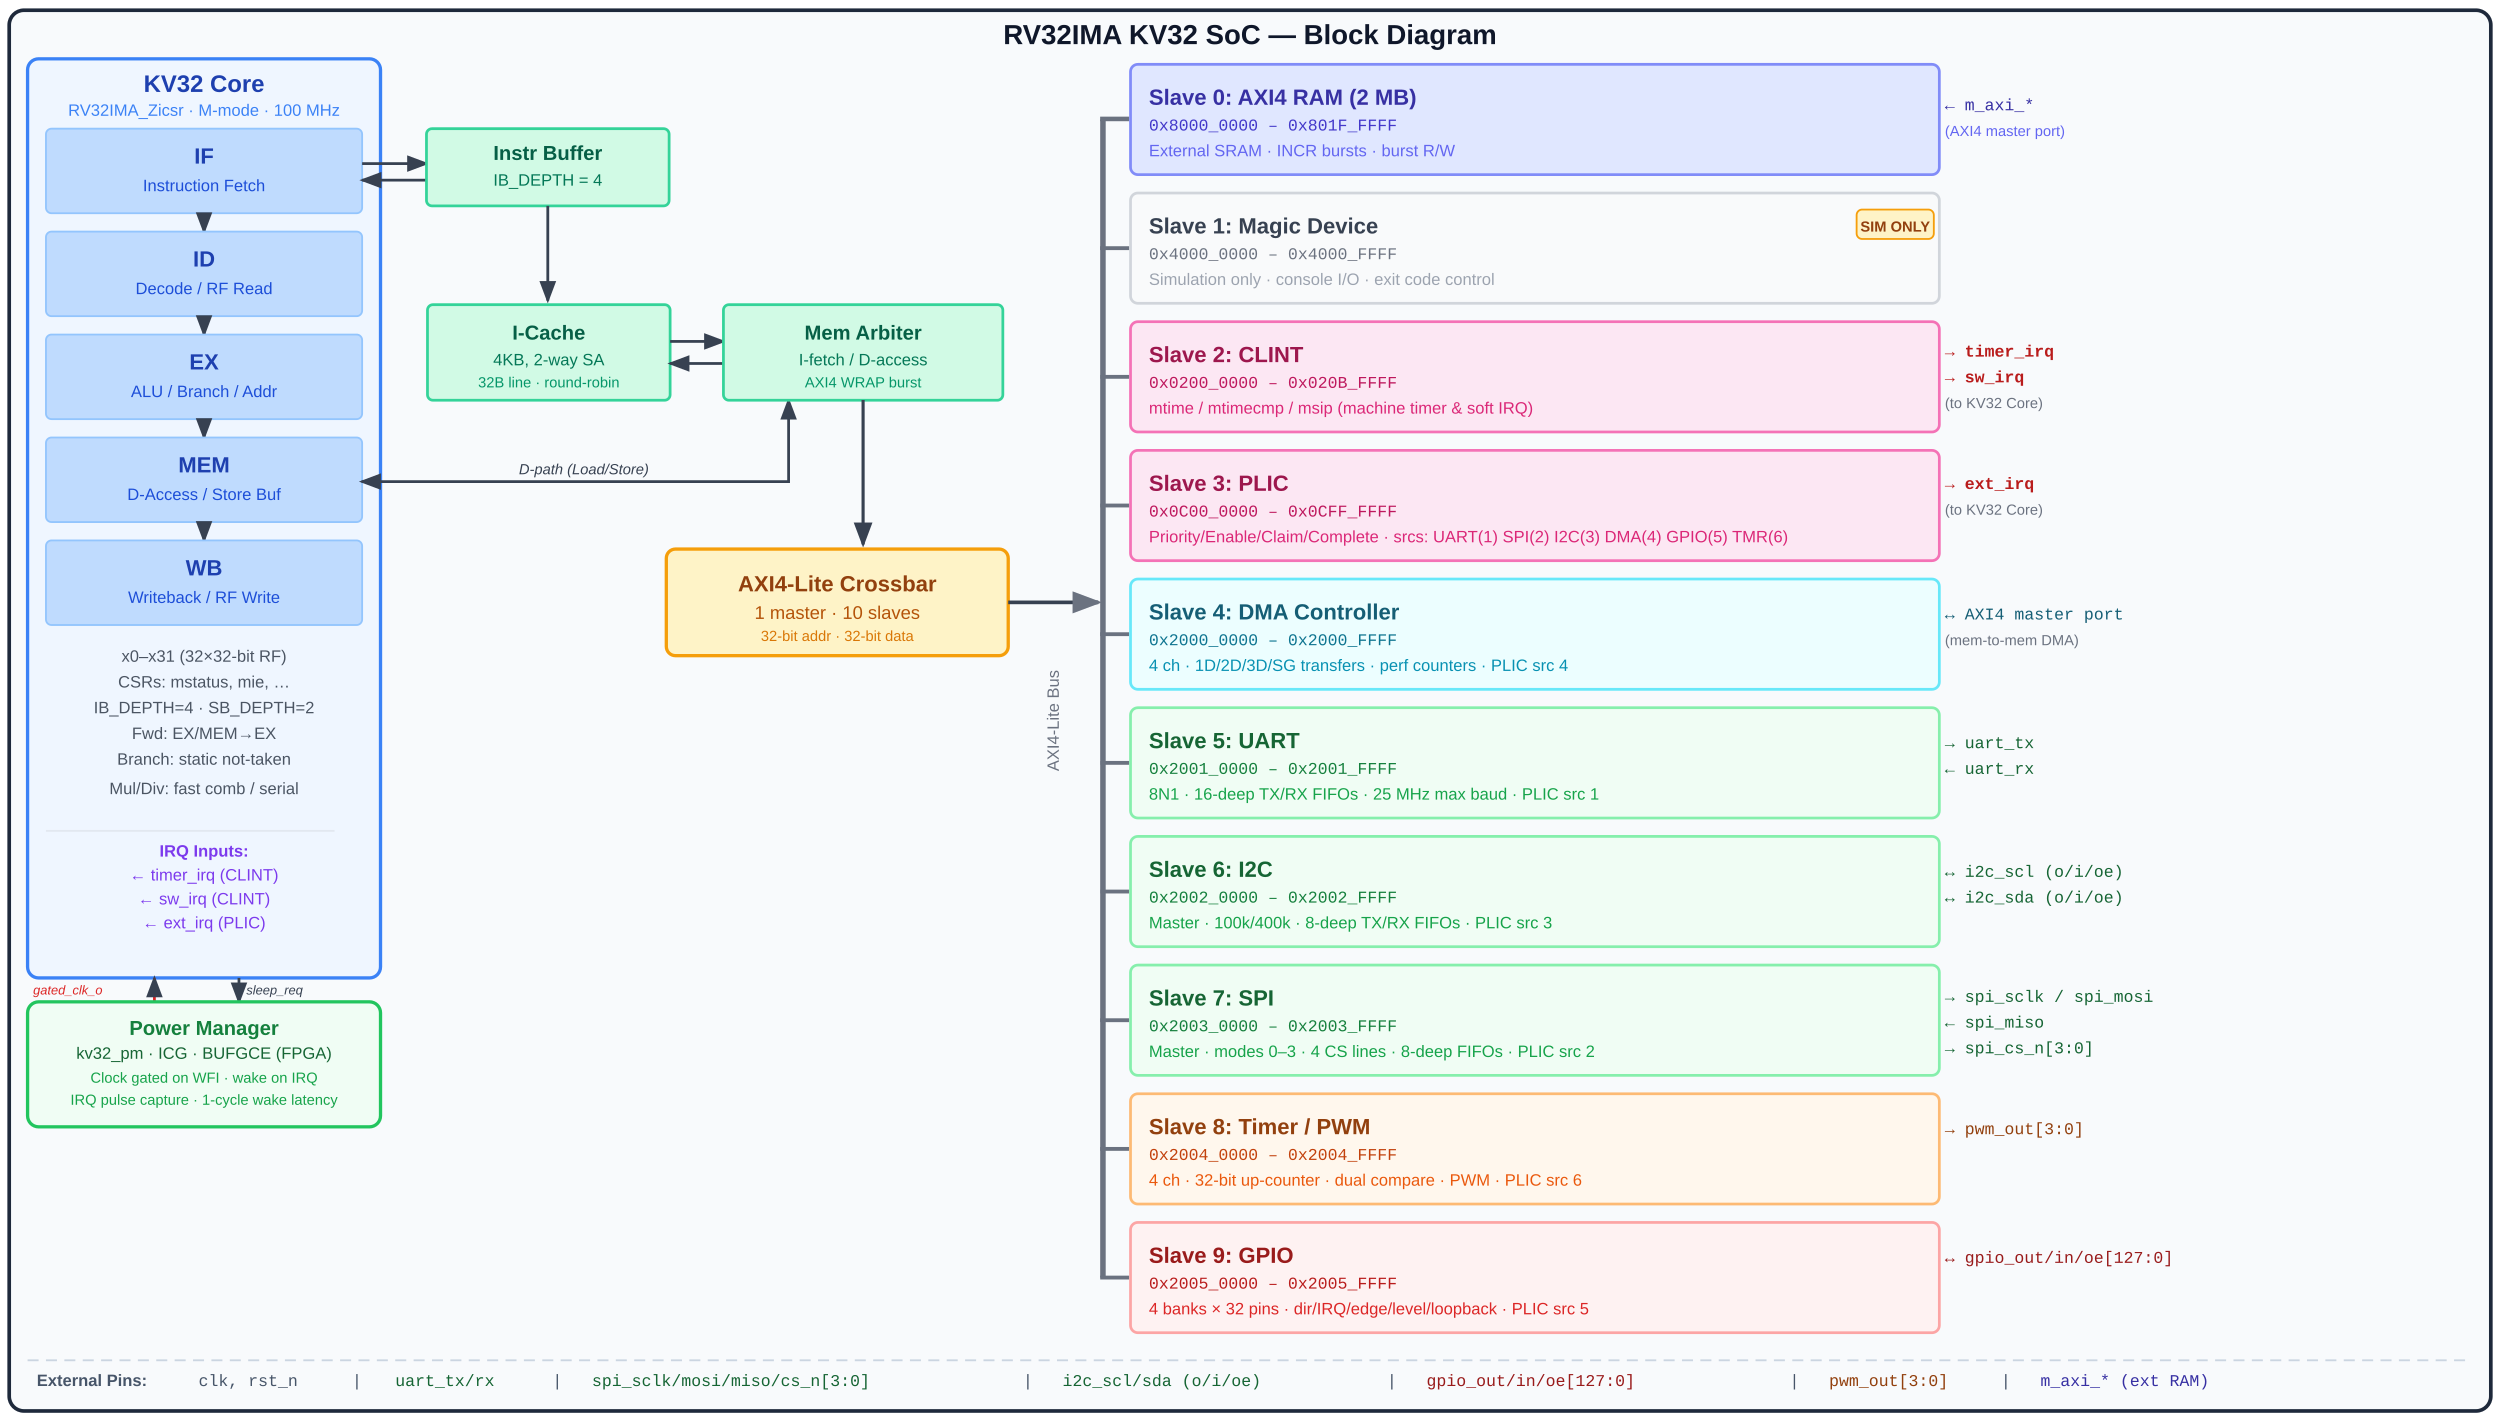
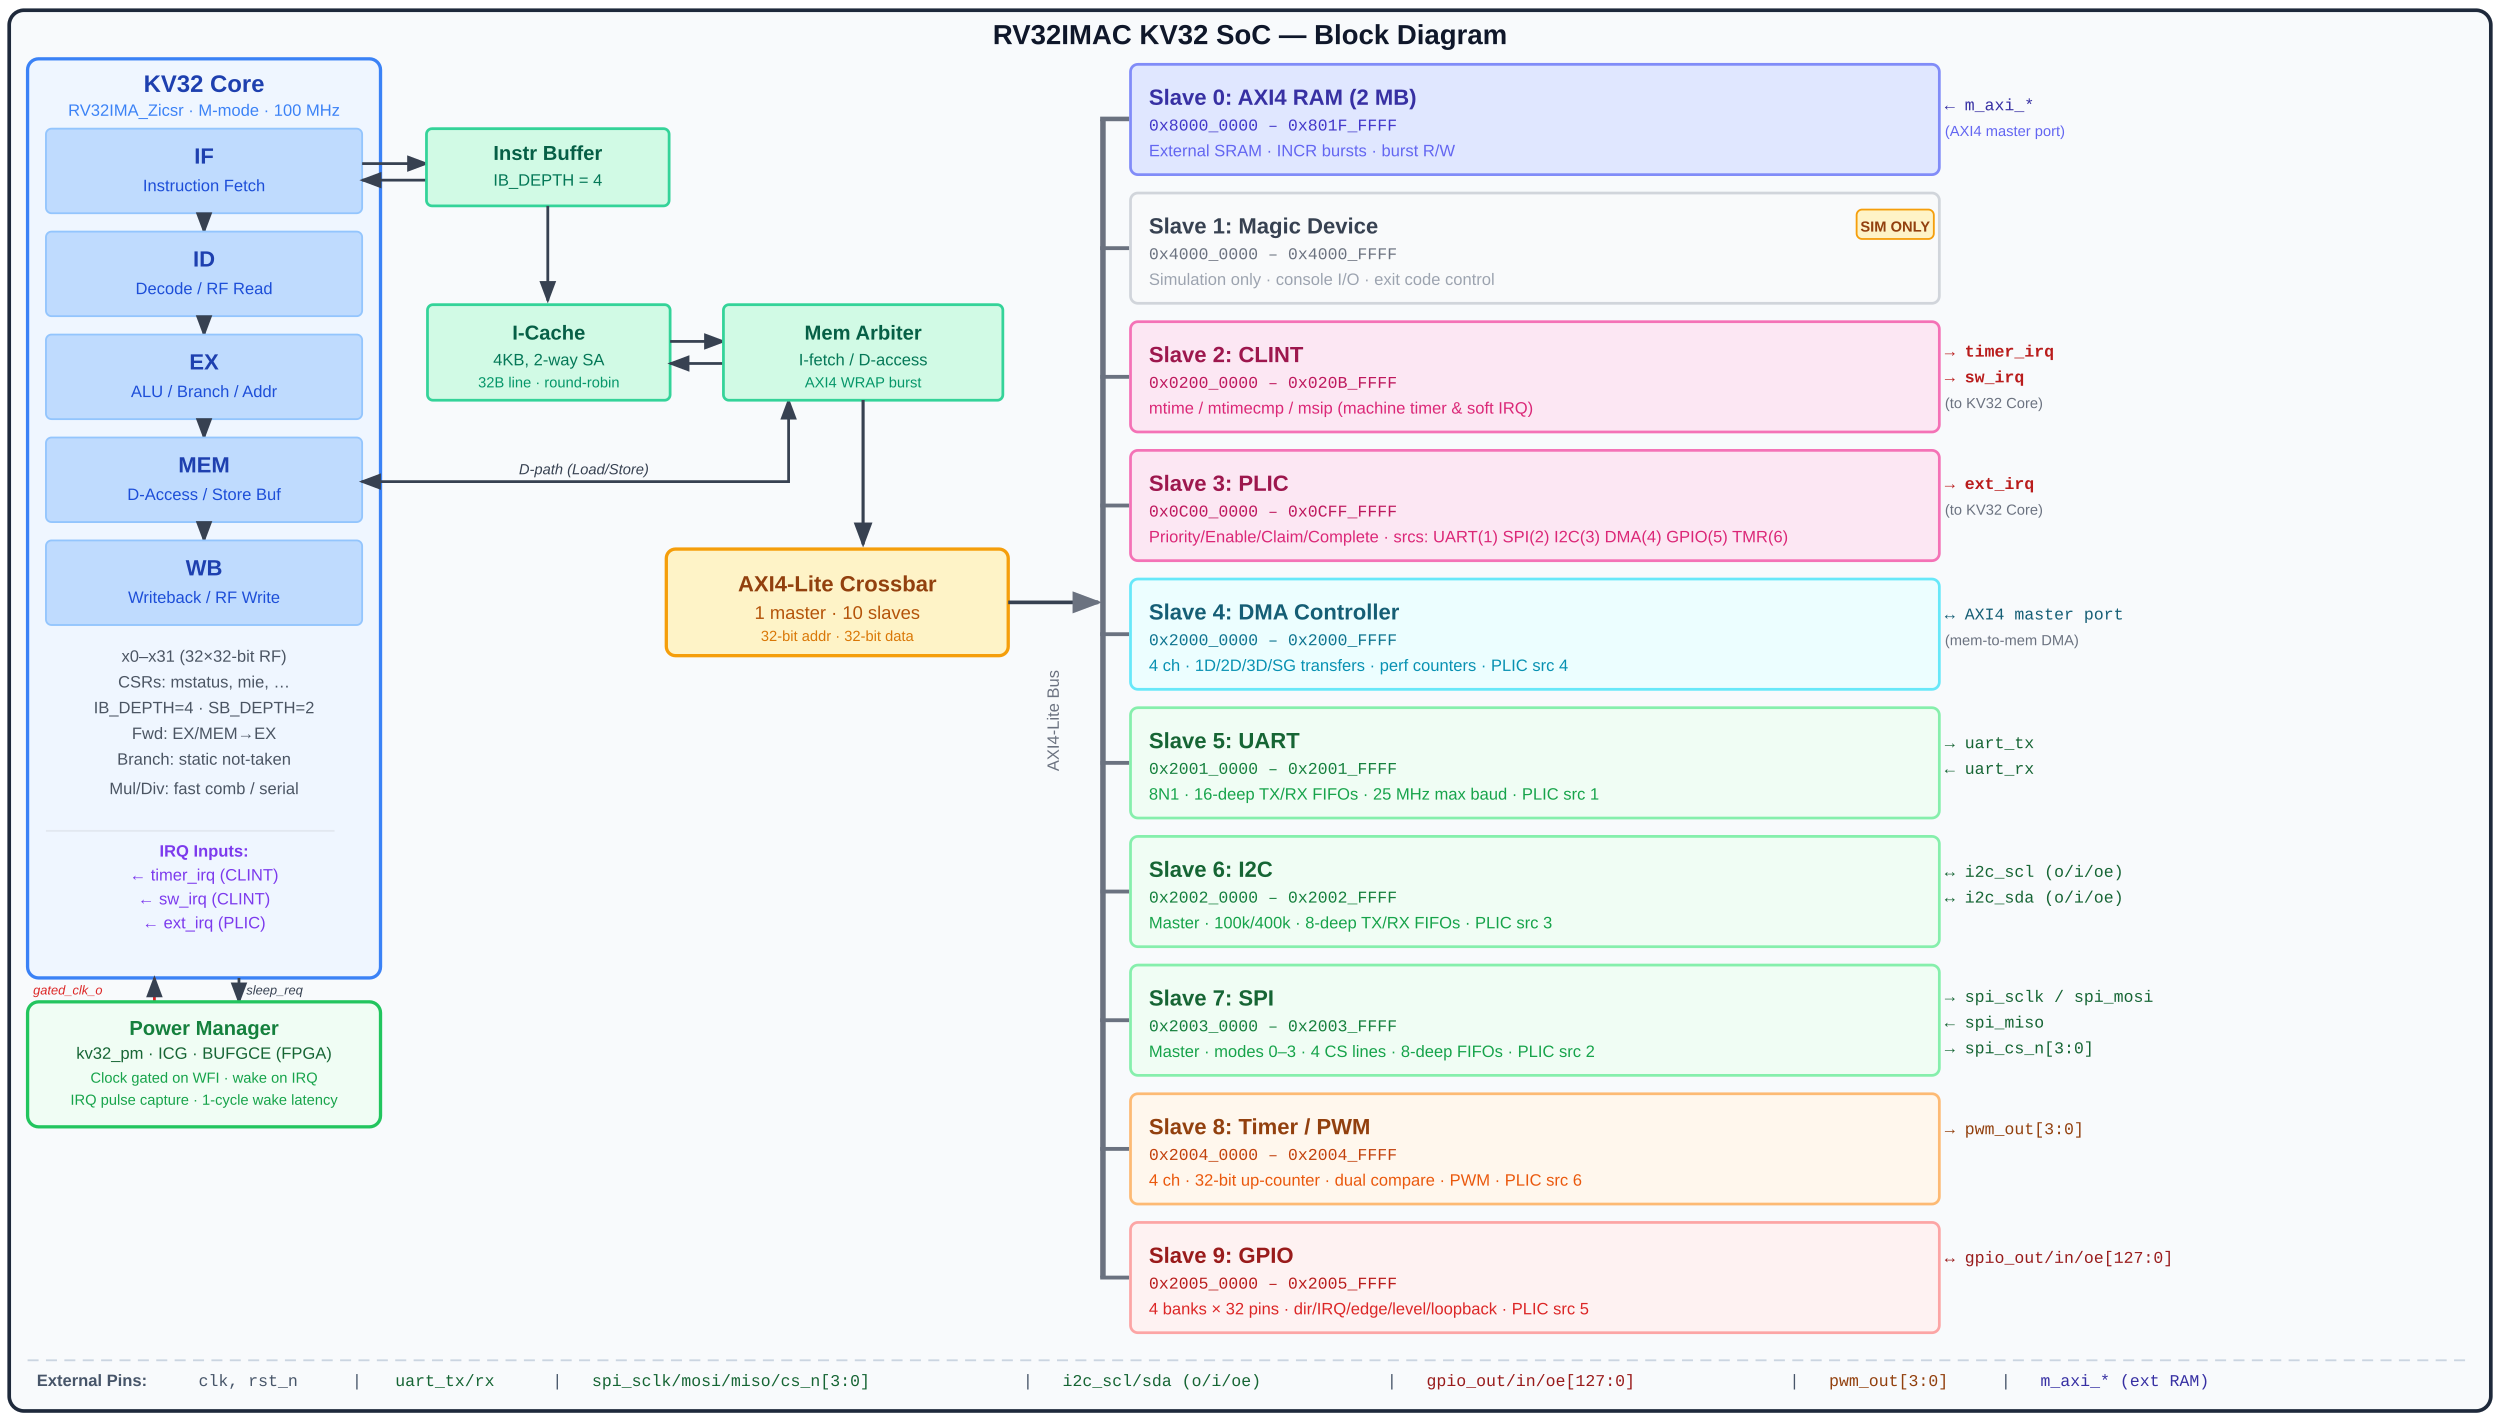
<svg xmlns="http://www.w3.org/2000/svg" viewBox="0 0 1360 772" width="1360" height="772" font-family="'Segoe UI', Arial, sans-serif" version="1.1" id="svg119">
  <defs id="defs4">
    <marker style="overflow:visible" id="Triangle" refX="0" refY="0" orient="auto-start-reverse" markerWidth="1" markerHeight="1" viewBox="0 0 1 1" preserveAspectRatio="xMidYMid">
      <path transform="scale(0.5)" style="fill:context-stroke;fill-rule:evenodd;stroke:context-stroke;stroke-width:1pt" d="M 5.77,0 -2.88,5 V -5 Z" id="path135" />
    </marker>
    <marker id="arr" markerWidth="8" markerHeight="6" refX="7" refY="3" orient="auto">
      <polygon points="0 0, 8 3, 0 6" fill="#374151" id="polygon1" />
    </marker>
    <marker id="arr-rev" markerWidth="8" markerHeight="6" refX="1" refY="3" orient="auto">
      <polygon points="8 0, 0 3, 8 6" fill="#374151" id="polygon2" />
    </marker>
    <marker id="arr-red" markerWidth="8" markerHeight="6" refX="7" refY="3" orient="auto">
      <polygon points="0 0, 8 3, 0 6" fill="#B91C1C" id="polygon3" />
    </marker>
    <marker id="arr-bus" markerWidth="8" markerHeight="6" refX="7" refY="3" orient="auto">
      <polygon points="0 0, 8 3, 0 6" fill="#6B7280" id="polygon4" />
    </marker>
  </defs>
  <rect x="5.006" y="5.565" width="1350" height="762" rx="8" fill="#f8fafc" stroke="#1e293b" stroke-width="2" id="rect4" />
  <text x="680" y="24" text-anchor="middle" font-size="15" font-weight="bold" fill="#0F172A" id="text4">
-     RV32IMA KV32 SoC — Block Diagram
+     RV32IMAC KV32 SoC — Block Diagram
  </text>
  <rect x="15" y="32" width="192" height="500" rx="6" fill="#EFF6FF" stroke="#3B82F6" stroke-width="1.8" id="rect5" />
  <text x="111" y="50" text-anchor="middle" font-size="13" font-weight="bold" fill="#1E40AF" id="text5">KV32 Core</text>
  <text x="111" y="63" text-anchor="middle" font-size="9" fill="#3B82F6" id="text6">RV32IMA_Zicsr · M-mode · 100 MHz</text>
  <rect x="25" y="70" width="172" height="46" rx="3" fill="#BFDBFE" stroke="#93C5FD" stroke-width="1" id="rect6" />
  <text x="111" y="89" text-anchor="middle" font-size="12" font-weight="bold" fill="#1E40AF" id="text7">IF</text>
  <text x="111" y="104" text-anchor="middle" font-size="9" fill="#1D4ED8" id="text8">Instruction Fetch</text>
  <line x1="111" y1="116" x2="111" y2="126" stroke="#374151" stroke-width="1.5" marker-end="url(#arr)" id="line8" />
  <rect x="25" y="126" width="172" height="46" rx="3" fill="#BFDBFE" stroke="#93C5FD" stroke-width="1" id="rect8" />
  <text x="111" y="145" text-anchor="middle" font-size="12" font-weight="bold" fill="#1E40AF" id="text9">ID</text>
  <text x="111" y="160" text-anchor="middle" font-size="9" fill="#1D4ED8" id="text10">Decode / RF Read</text>
  <line x1="111" y1="172" x2="111" y2="182" stroke="#374151" stroke-width="1.5" marker-end="url(#arr)" id="line10" />
  <rect x="25" y="182" width="172" height="46" rx="3" fill="#BFDBFE" stroke="#93C5FD" stroke-width="1" id="rect10" />
  <text x="111" y="201" text-anchor="middle" font-size="12" font-weight="bold" fill="#1E40AF" id="text11">EX</text>
  <text x="111" y="216" text-anchor="middle" font-size="9" fill="#1D4ED8" id="text12">ALU / Branch / Addr</text>
  <line x1="111" y1="228" x2="111" y2="238" stroke="#374151" stroke-width="1.5" marker-end="url(#arr)" id="line12" />
  <rect x="25" y="238" width="172" height="46" rx="3" fill="#BFDBFE" stroke="#93C5FD" stroke-width="1" id="rect12" />
  <text x="111" y="257" text-anchor="middle" font-size="12" font-weight="bold" fill="#1E40AF" id="text13">MEM</text>
  <text x="111" y="272" text-anchor="middle" font-size="9" fill="#1D4ED8" id="text14">D-Access / Store Buf</text>
  <line x1="111" y1="284" x2="111" y2="294" stroke="#374151" stroke-width="1.5" marker-end="url(#arr)" id="line14" />
  <rect x="25" y="294" width="172" height="46" rx="3" fill="#BFDBFE" stroke="#93C5FD" stroke-width="1" id="rect14" />
  <text x="111" y="313" text-anchor="middle" font-size="12" font-weight="bold" fill="#1E40AF" id="text15">WB</text>
  <text x="111" y="328" text-anchor="middle" font-size="9" fill="#1D4ED8" id="text16">Writeback / RF Write</text>
  <text x="111" y="360" text-anchor="middle" font-size="9" fill="#4B5563" id="text17">x0–x31 (32×32-bit RF)</text>
  <text x="111" y="374" text-anchor="middle" font-size="9" fill="#4B5563" id="text18">CSRs: mstatus, mie, …</text>
  <text x="111" y="388" text-anchor="middle" font-size="9" fill="#4B5563" id="text19">IB_DEPTH=4 · SB_DEPTH=2</text>
  <text x="111" y="402" text-anchor="middle" font-size="9" fill="#4B5563" id="text20">Fwd: EX/MEM→EX</text>
  <text x="111" y="416" text-anchor="middle" font-size="9" fill="#4B5563" id="text21">Branch: static not-taken</text>
  <text x="111" y="432" text-anchor="middle" font-size="9" fill="#4B5563" id="text22">Mul/Div: fast comb / serial</text>
  <line x1="25" y1="452" x2="182" y2="452" stroke="#E2E8F0" stroke-width="1" id="line22" />
  <text x="111" y="466" text-anchor="middle" font-size="9" font-weight="bold" fill="#7C3AED" id="text23">IRQ Inputs:</text>
  <text x="111" y="479" text-anchor="middle" font-size="9" fill="#7C3AED" id="text24">← timer_irq  (CLINT)</text>
  <text x="111" y="492" text-anchor="middle" font-size="9" fill="#7C3AED" id="text25">← sw_irq     (CLINT)</text>
  <text x="111" y="505" text-anchor="middle" font-size="9" fill="#7C3AED" id="text26">← ext_irq    (PLIC)</text>
  <line x1="130" y1="532" x2="130" y2="545" stroke="#374151" stroke-width="1.5" marker-end="url(#arr)" id="line26" />
  <text x="134" y="541" font-size="7" fill="#374151" font-style="italic" id="text27">sleep_req</text>
  <line x1="84" y1="545" x2="84" y2="532" stroke="#DC2626" stroke-width="1.5" marker-end="url(#arr)" id="line27" />
  <text x="18" y="541" font-size="7" fill="#DC2626" font-style="italic" id="text28">gated_clk_o</text>
  <rect x="15" y="545" width="192" height="68" rx="6" fill="#F0FDF4" stroke="#22C55E" stroke-width="1.8" id="rect28" />
  <text x="111" y="563" text-anchor="middle" font-size="11" font-weight="bold" fill="#15803D" id="text29">Power Manager</text>
  <text x="111" y="576" text-anchor="middle" font-size="9" fill="#166534" id="text30">kv32_pm · ICG · BUFGCE (FPGA)</text>
  <text x="111" y="589" text-anchor="middle" font-size="8" fill="#16A34A" id="text31">Clock gated on WFI · wake on IRQ</text>
  <text x="111" y="601" text-anchor="middle" font-size="8" fill="#16A34A" id="text32">IRQ pulse capture · 1-cycle wake latency</text>
  <line x1="197" y1="89" x2="232" y2="89" stroke="#374151" stroke-width="1.5" marker-end="url(#arr)" id="line32" />
  <line x1="232" y1="98" x2="197" y2="98" stroke="#374151" stroke-width="1.5" marker-end="url(#arr)" id="line33" />
  <path d="M 196.716,262 H 429 V 217.733" fill="none" stroke="#374151" stroke-width="1.5" marker-start="url(#arr-rev)" marker-end="url(#arr)" id="path1" />
  <text x="317.63" y="258" text-anchor="middle" font-size="8px" fill="#374151" font-style="italic" id="text33">D-path (Load/Store)</text>
  <rect x="232" y="70" width="132" height="42" rx="3" fill="#D1FAE5" stroke="#34D399" stroke-width="1.5" id="rect33" />
  <text x="298" y="87" text-anchor="middle" font-size="11" font-weight="bold" fill="#065F46" id="text34">Instr Buffer</text>
  <text x="298" y="101" text-anchor="middle" font-size="9" fill="#047857" id="text35">IB_DEPTH = 4</text>
  <line x1="298" y1="112" x2="298" y2="163.551" stroke="#374151" stroke-width="1.523" marker-end="url(#arr)" id="line35" />
  <rect x="232.545" y="165.733" width="132" height="52" rx="3" fill="#d1fae5" stroke="#34d399" stroke-width="1.5" id="rect35" />
  <text x="298.545" y="184.733" text-anchor="middle" font-size="11px" font-weight="bold" fill="#065f46" id="text36">I-Cache</text>
  <text x="298.545" y="198.733" text-anchor="middle" font-size="9px" fill="#047857" id="text37">4KB, 2-way SA</text>
  <text x="298.545" y="210.733" text-anchor="middle" font-size="8px" fill="#059669" id="text38">32B line · round-robin</text>
  <line x1="364.545" y1="185.733" x2="393.545" y2="185.733" stroke="#374151" stroke-width="1.5" marker-end="url(#arr)" id="line38" />
  <line x1="393.545" y1="197.733" x2="364.545" y2="197.733" stroke="#374151" stroke-width="1.5" marker-end="url(#arr)" id="line39" />
  <rect x="393.545" y="165.733" width="152" height="52" rx="3" fill="#d1fae5" stroke="#34d399" stroke-width="1.5" id="rect39" />
  <text x="469.545" y="184.733" text-anchor="middle" font-size="11px" font-weight="bold" fill="#065f46" id="text39">Mem Arbiter</text>
  <text x="469.545" y="198.733" text-anchor="middle" font-size="9px" fill="#047857" id="text40">I-fetch / D-access</text>
  <text x="469.545" y="210.733" text-anchor="middle" font-size="8px" fill="#059669" id="text41">AXI4 WRAP burst</text>
  <line x1="469.52" y1="217.595" x2="469.52" y2="296.167" stroke="#374151" stroke-width="1.702" marker-end="url(#arr)" id="line41" />
  <rect x="362.474" y="298.69" width="186" height="58" rx="5" fill="#fef3c7" stroke="#f59e0b" stroke-width="1.8" id="rect41" />
  <text x="455.474" y="321.69" text-anchor="middle" font-size="12px" font-weight="bold" fill="#92400e" id="text42">AXI4-Lite Crossbar</text>
  <text x="455.474" y="336.69" text-anchor="middle" font-size="10px" fill="#b45309" id="text43">1 master · 10 slaves</text>
  <text x="455.474" y="348.69" text-anchor="middle" font-size="8px" fill="#d97706" id="text44">32-bit addr · 32-bit data</text>
  <line x1="548.474" y1="327.69" x2="597.474" y2="327.69" stroke="#374151" stroke-width="2" marker-end="url(#arr-bus)" id="line44" />
  <line x1="600" y1="65" x2="600" y2="695" stroke="#6B7280" stroke-width="3" id="line45" />
  <text x="576" y="392" text-anchor="middle" font-size="9" fill="#6B7280" transform="rotate(-90 576 392)" id="text47">AXI4-Lite Bus</text>
  <line x1="598.473" y1="64.697" x2="614.279" y2="64.697" stroke="#6b7280" stroke-width="2.481" id="line48" />
  <line x1="598.475" y1="135" x2="614.362" y2="135" stroke="#6b7280" stroke-width="2.104" id="line49" />
  <line x1="598.584" y1="205" x2="614.307" y2="205" stroke="#6b7280" stroke-width="2.089" id="line50" />
  <line x1="598.584" y1="275" x2="614.253" y2="275" stroke="#6b7280" stroke-width="2.085" id="line51" />
  <line x1="598.529" y1="345" x2="614.253" y2="345" stroke="#6b7280" stroke-width="2.085" id="line52" />
  <line x1="598.693" y1="415" x2="614.307" y2="415" stroke="#6b7280" stroke-width="2.089" id="line53" />
  <line x1="598.693" y1="485" x2="614.253" y2="485" stroke="#6b7280" stroke-width="2.086" id="line54" />
  <line x1="598.529" y1="555" x2="614.198" y2="555" stroke="#6b7280" stroke-width="2.101" id="line55" />
  <line x1="598.529" y1="625" x2="614.198" y2="625" stroke="#6b7280" stroke-width="2.101" id="line56" />
  <line x1="598.508" y1="695" x2="614.253" y2="695" stroke="#6b7280" stroke-width="2.094" id="line57" />
  <rect x="615" y="35" width="440" height="60" rx="4" fill="#E0E7FF" stroke="#818CF8" stroke-width="1.5" id="rect57" />
  <text x="625" y="57" font-size="12" font-weight="bold" fill="#3730A3" id="text57">Slave 0: AXI4 RAM (2 MB)</text>
  <text x="625" y="71" font-size="9" fill="#4338CA" font-family="'Courier New', monospace" id="text58">0x8000_0000 – 0x801F_FFFF</text>
  <text x="625" y="85" font-size="9" fill="#6366F1" id="text59">External SRAM · INCR bursts · burst R/W</text>
  <text x="1058" y="60" font-size="9" fill="#3730A3" font-family="'Courier New', monospace" id="text60">← m_axi_*</text>
  <text x="1058" y="74" font-size="8" fill="#6366F1" id="text61">(AXI4 master port)</text>
  <rect x="615" y="105" width="440" height="60" rx="4" fill="#F9FAFB" stroke="#D1D5DB" stroke-width="1.5" id="rect61" />
  <text x="625" y="127" font-size="12" font-weight="bold" fill="#374151" id="text62">Slave 1: Magic Device</text>
  <text x="625" y="141" font-size="9" fill="#6B7280" font-family="'Courier New', monospace" id="text63">0x4000_0000 – 0x4000_FFFF</text>
  <text x="625" y="155" font-size="9" fill="#9CA3AF" id="text64">Simulation only · console I/O · exit code control</text>
  <rect x="1010" y="114" width="42" height="16" rx="3" fill="#FEF3C7" stroke="#F59E0B" stroke-width="1" id="rect64" />
  <text x="1031" y="126" text-anchor="middle" font-size="8" fill="#92400E" font-weight="bold" id="text65">SIM ONLY</text>
  <rect x="615" y="175" width="440" height="60" rx="4" fill="#FCE7F3" stroke="#F472B6" stroke-width="1.5" id="rect65" />
  <text x="625" y="197" font-size="12" font-weight="bold" fill="#9D174D" id="text66">Slave 2: CLINT</text>
  <text x="625" y="211" font-size="9" fill="#BE185D" font-family="'Courier New', monospace" id="text67">0x0200_0000 – 0x020B_FFFF</text>
  <text x="625" y="225" font-size="9" fill="#DB2777" id="text68">mtime / mtimecmp / msip (machine timer &amp; soft IRQ)</text>
  <text x="1058" y="194" font-size="9" fill="#B91C1C" font-weight="bold" font-family="'Courier New', monospace" id="text69">→ timer_irq</text>
  <text x="1058" y="208" font-size="9" fill="#B91C1C" font-weight="bold" font-family="'Courier New', monospace" id="text70">→ sw_irq</text>
  <text x="1058" y="222" font-size="8" fill="#6B7280" id="text71">  (to KV32 Core)</text>
  <rect x="615" y="245" width="440" height="60" rx="4" fill="#FCE7F3" stroke="#F472B6" stroke-width="1.5" id="rect72" />
  <text x="625" y="267" font-size="12" font-weight="bold" fill="#9D174D" id="text72">Slave 3: PLIC</text>
  <text x="625" y="281" font-size="9" fill="#BE185D" font-family="'Courier New', monospace" id="text73">0x0C00_0000 – 0x0CFF_FFFF</text>
  <text x="625" y="295" font-size="9" fill="#DB2777" id="text74">Priority/Enable/Claim/Complete · srcs: UART(1) SPI(2) I2C(3) DMA(4) GPIO(5) TMR(6)</text>
  <text x="1058" y="266" font-size="9" fill="#B91C1C" font-weight="bold" font-family="'Courier New', monospace" id="text75">→ ext_irq</text>
  <text x="1058" y="280" font-size="8" fill="#6B7280" id="text76">  (to KV32 Core)</text>
  <rect x="615" y="315" width="440" height="60" rx="4" fill="#ECFEFF" stroke="#67E8F9" stroke-width="1.5" id="rect76" />
  <text x="625" y="337" font-size="12" font-weight="bold" fill="#155E75" id="text77">Slave 4: DMA Controller</text>
  <text x="625" y="351" font-size="9" fill="#0E7490" font-family="'Courier New', monospace" id="text78">0x2000_0000 – 0x2000_FFFF</text>
  <text x="625" y="365" font-size="9" fill="#0891B2" id="text79">4 ch · 1D/2D/3D/SG transfers · perf counters · PLIC src 4</text>
  <text x="1058" y="337" font-size="9" fill="#155E75" font-family="'Courier New', monospace" id="text80">↔ AXI4 master port</text>
  <text x="1058" y="351" font-size="8" fill="#6B7280" id="text81">  (mem-to-mem DMA)</text>
  <rect x="615" y="385" width="440" height="60" rx="4" fill="#F0FDF4" stroke="#86EFAC" stroke-width="1.5" id="rect81" />
  <text x="625" y="407" font-size="12" font-weight="bold" fill="#166534" id="text82">Slave 5: UART</text>
  <text x="625" y="421" font-size="9" fill="#15803D" font-family="'Courier New', monospace" id="text83">0x2001_0000 – 0x2001_FFFF</text>
  <text x="625" y="435" font-size="9" fill="#16A34A" id="text84">8N1 · 16-deep TX/RX FIFOs · 25 MHz max baud · PLIC src 1</text>
  <text x="1058" y="407" font-size="9" fill="#166534" font-family="'Courier New', monospace" id="text85">→ uart_tx</text>
  <text x="1058" y="421" font-size="9" fill="#166534" font-family="'Courier New', monospace" id="text86">← uart_rx</text>
  <rect x="615" y="455" width="440" height="60" rx="4" fill="#F0FDF4" stroke="#86EFAC" stroke-width="1.5" id="rect86" />
  <text x="625" y="477" font-size="12" font-weight="bold" fill="#166534" id="text87">Slave 6: I2C</text>
  <text x="625" y="491" font-size="9" fill="#15803D" font-family="'Courier New', monospace" id="text88">0x2002_0000 – 0x2002_FFFF</text>
  <text x="625" y="505" font-size="9" fill="#16A34A" id="text89">Master · 100k/400k · 8-deep TX/RX FIFOs · PLIC src 3</text>
  <text x="1058" y="477" font-size="9" fill="#166534" font-family="'Courier New', monospace" id="text90">↔ i2c_scl (o/i/oe)</text>
  <text x="1058" y="491" font-size="9" fill="#166534" font-family="'Courier New', monospace" id="text91">↔ i2c_sda (o/i/oe)</text>
  <rect x="615" y="525" width="440" height="60" rx="4" fill="#F0FDF4" stroke="#86EFAC" stroke-width="1.5" id="rect91" />
  <text x="625" y="547" font-size="12" font-weight="bold" fill="#166534" id="text92">Slave 7: SPI</text>
  <text x="625" y="561" font-size="9" fill="#15803D" font-family="'Courier New', monospace" id="text93">0x2003_0000 – 0x2003_FFFF</text>
  <text x="625" y="575" font-size="9" fill="#16A34A" id="text94">Master · modes 0–3 · 4 CS lines · 8-deep FIFOs · PLIC src 2</text>
  <text x="1058" y="545" font-size="9" fill="#166534" font-family="'Courier New', monospace" id="text95">→ spi_sclk / spi_mosi</text>
  <text x="1058" y="559" font-size="9" fill="#166534" font-family="'Courier New', monospace" id="text96">← spi_miso</text>
  <text x="1058" y="573" font-size="9" fill="#166534" font-family="'Courier New', monospace" id="text97">→ spi_cs_n[3:0]</text>
  <rect x="615" y="595" width="440" height="60" rx="4" fill="#FFF7ED" stroke="#FDBA74" stroke-width="1.5" id="rect97" />
  <text x="625" y="617" font-size="12" font-weight="bold" fill="#92400E" id="text98">Slave 8: Timer / PWM</text>
  <text x="625" y="631" font-size="9" fill="#C2410C" font-family="'Courier New', monospace" id="text99">0x2004_0000 – 0x2004_FFFF</text>
  <text x="625" y="645" font-size="9" fill="#EA580C" id="text100">4 ch · 32-bit up-counter · dual compare · PWM · PLIC src 6</text>
  <text x="1058" y="617" font-size="9" fill="#92400E" font-family="'Courier New', monospace" id="text101">→ pwm_out[3:0]</text>
  <rect x="615" y="665" width="440" height="60" rx="4" fill="#FEF2F2" stroke="#FCA5A5" stroke-width="1.5" id="rect101" />
  <text x="625" y="687" font-size="12" font-weight="bold" fill="#991B1B" id="text102">Slave 9: GPIO</text>
  <text x="625" y="701" font-size="9" fill="#B91C1C" font-family="'Courier New', monospace" id="text103">0x2005_0000 – 0x2005_FFFF</text>
  <text x="625" y="715" font-size="9" fill="#DC2626" id="text104">4 banks × 32 pins · dir/IRQ/edge/level/loopback · PLIC src 5</text>
  <text x="1058" y="687" font-size="9" fill="#991B1B" font-family="'Courier New', monospace" id="text105">↔ gpio_out/in/oe[127:0]</text>
  <line x1="15" y1="740" x2="1345" y2="740" stroke="#CBD5E1" stroke-width="1" stroke-dasharray="6,4" id="line105" />
  <text x="20" y="754" font-size="9" font-weight="bold" fill="#475569" id="text106">External Pins:  </text>
  <text x="108" y="754" font-size="9" fill="#475569" font-family="'Courier New', monospace" id="text107">clk, rst_n</text>
  <text x="193" y="754" font-size="9" fill="#475569" id="text108">  |  </text>
  <text x="215" y="754" font-size="9" fill="#166534" font-family="'Courier New', monospace" id="text109">uart_tx/rx</text>
  <text x="302" y="754" font-size="9" fill="#475569" id="text110">  |  </text>
  <text x="322" y="754" font-size="9" fill="#166534" font-family="'Courier New', monospace" id="text111">spi_sclk/mosi/miso/cs_n[3:0]</text>
  <text x="558" y="754" font-size="9" fill="#475569" id="text112">  |  </text>
  <text x="578" y="754" font-size="9" fill="#166534" font-family="'Courier New', monospace" id="text113">i2c_scl/sda (o/i/oe)</text>
  <text x="756" y="754" font-size="9" fill="#475569" id="text114">  |  </text>
  <text x="776" y="754" font-size="9" fill="#991B1B" font-family="'Courier New', monospace" id="text115">gpio_out/in/oe[127:0]</text>
  <text x="975" y="754" font-size="9" fill="#475569" id="text116">  |  </text>
  <text x="995" y="754" font-size="9" fill="#92400E" font-family="'Courier New', monospace" id="text117">pwm_out[3:0]</text>
  <text x="1090" y="754" font-size="9" fill="#475569" id="text118">  |  </text>
  <text x="1110" y="754" font-size="9" fill="#3730A3" font-family="'Courier New', monospace" id="text119">m_axi_* (ext RAM)</text>
</svg>
